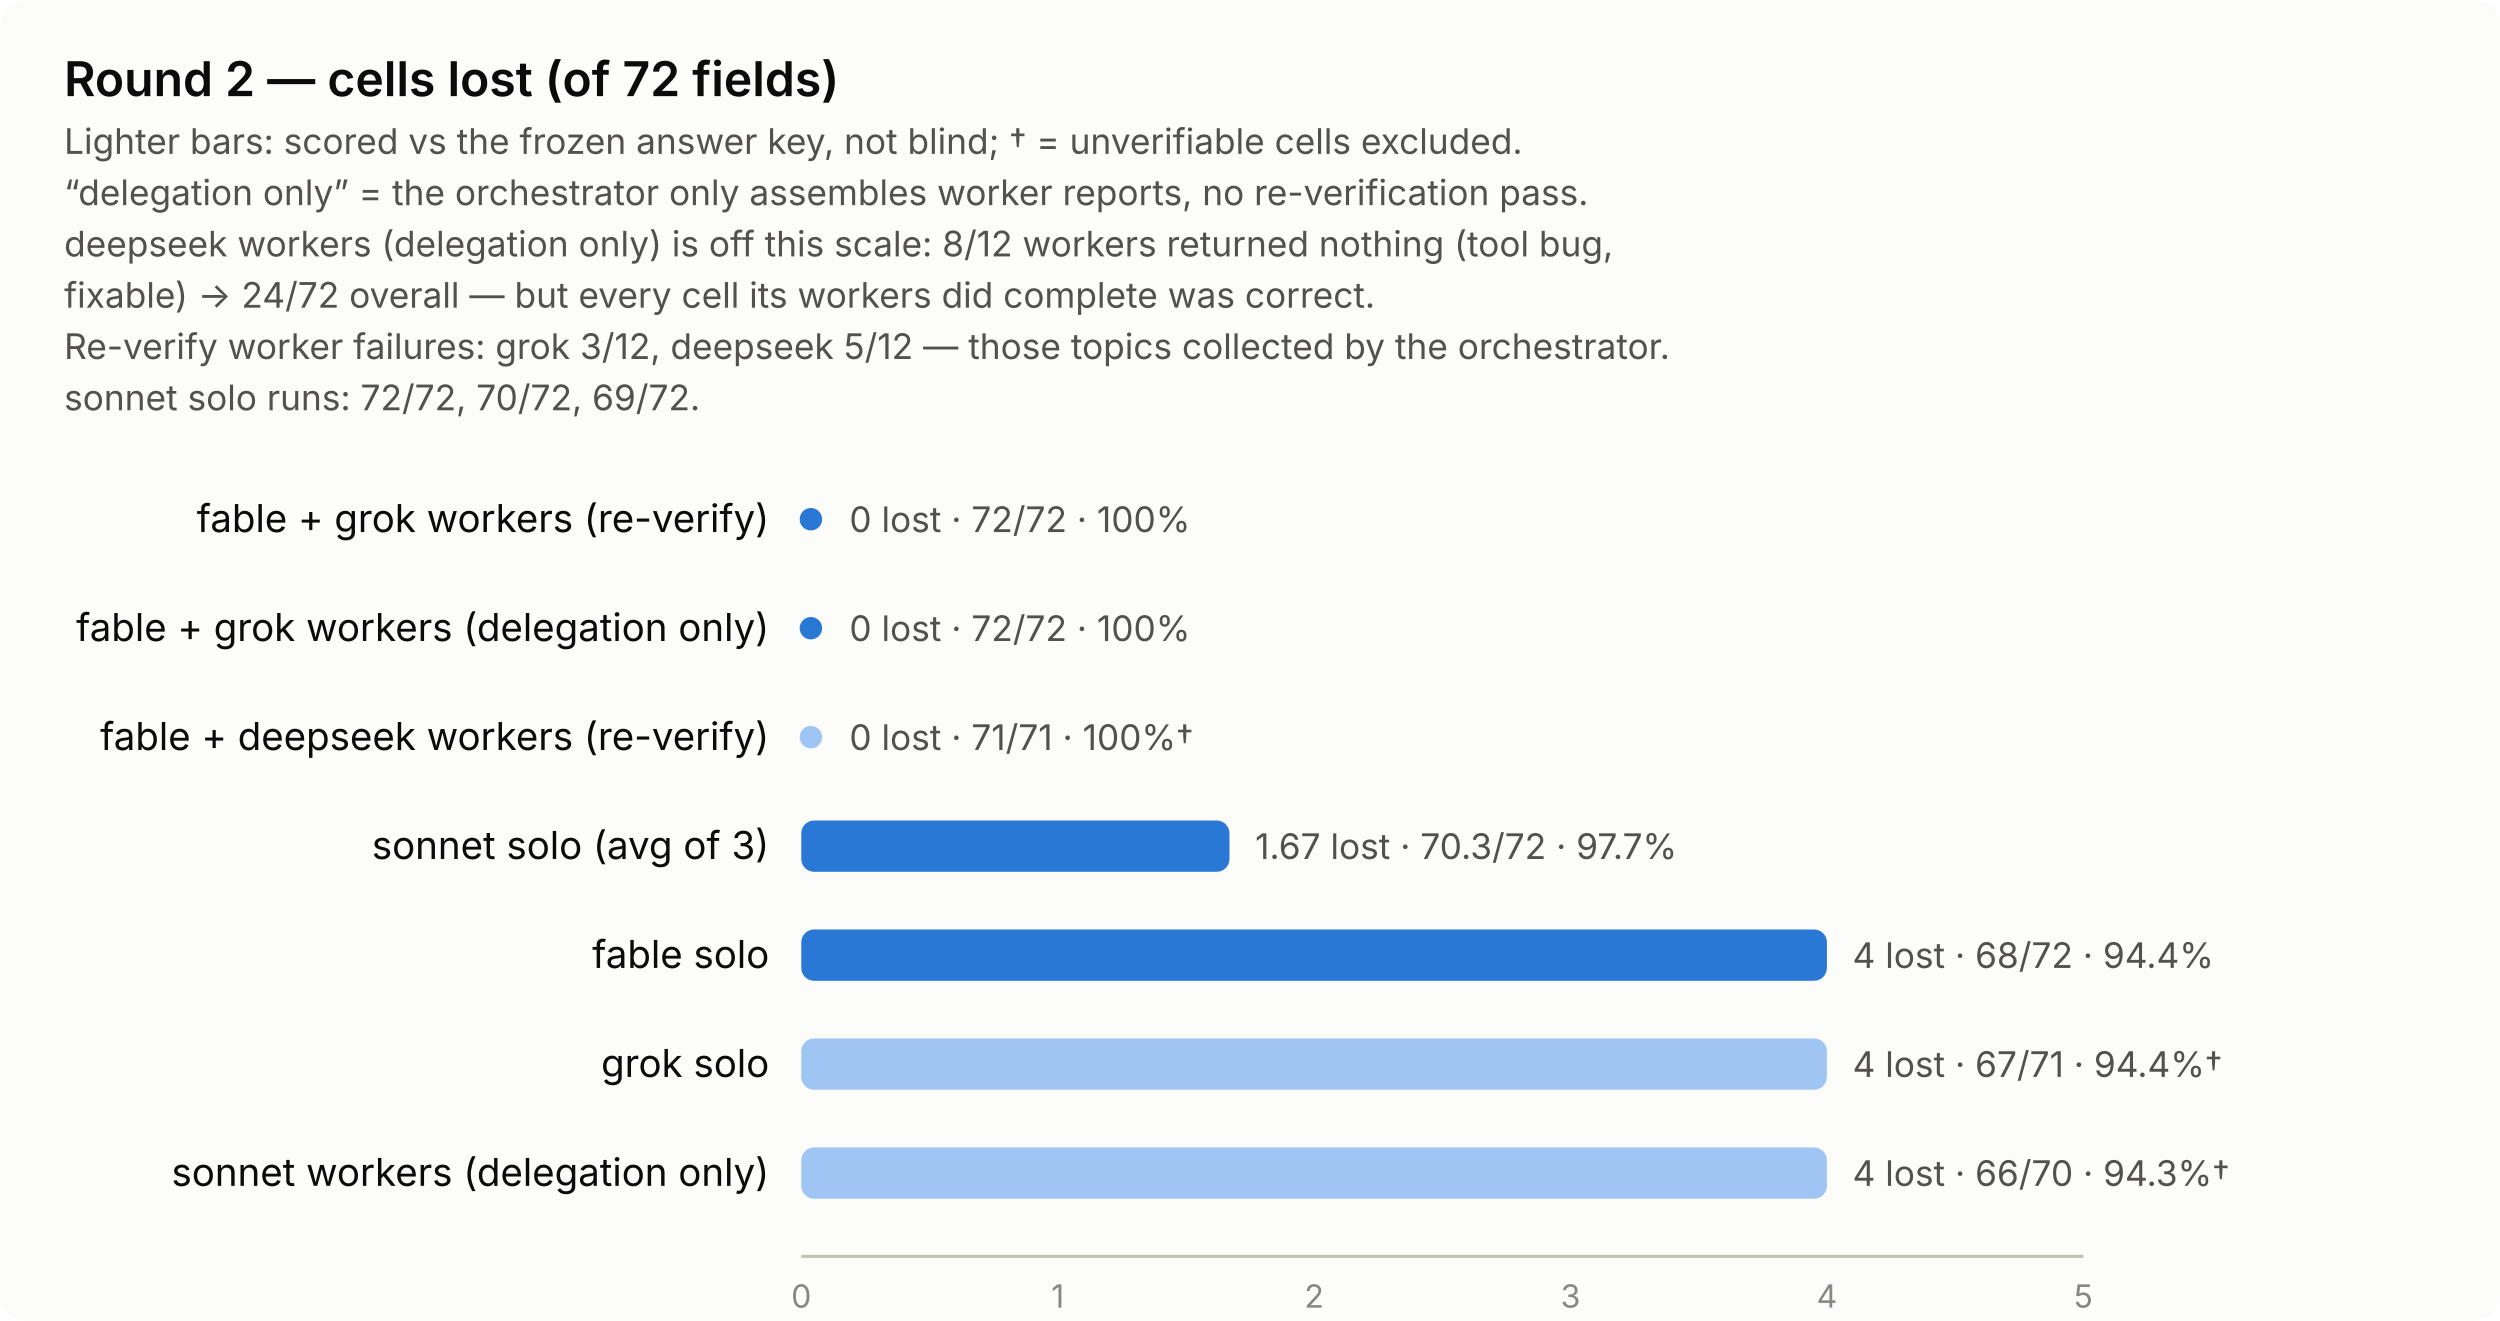
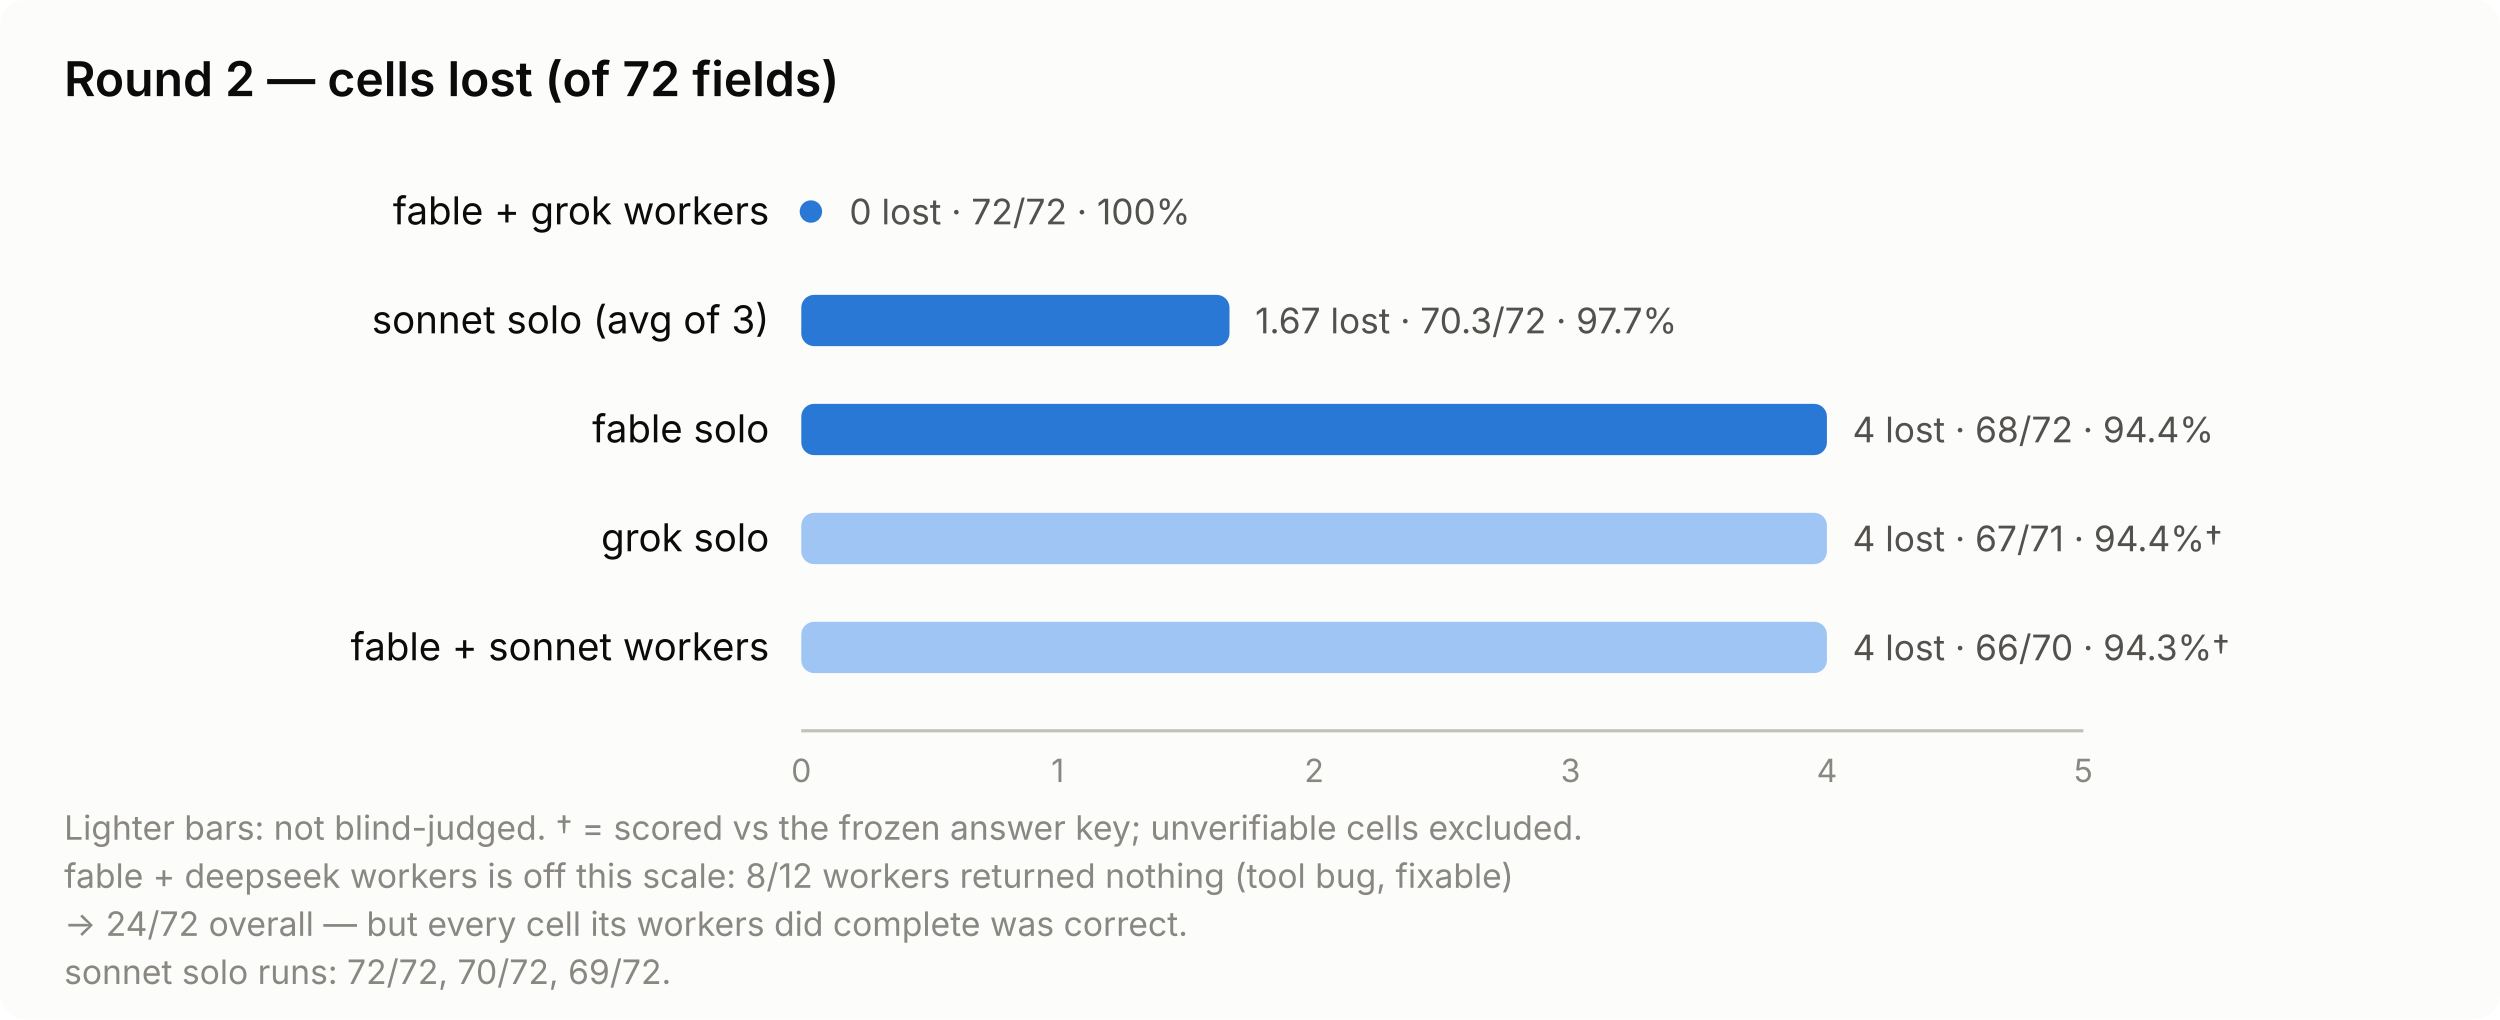
- <svg xmlns="http://www.w3.org/2000/svg" viewBox="0 0 780 412" width="780" height="412" role="img" aria-label="Round 2 cells lost per configuration">
-   <rect width="780" height="412" rx="8" fill="#fcfcfb" />
+ <svg xmlns="http://www.w3.org/2000/svg" viewBox="0 0 780 318" width="780" height="318" role="img" aria-label="Round 2 cells lost per configuration">
+   <rect width="780" height="318" rx="8" fill="#fcfcfb" />
  <text x="20" y="30" font-size="15" fill="#0b0b0b" text-anchor="start" font-weight="600" font-family="system-ui,-apple-system,Segoe UI,sans-serif">Round 2 — cells lost (of 72 fields)</text>
-   <text x="20" y="48" font-size="11" fill="#52514e" text-anchor="start" font-weight="normal" font-family="system-ui,-apple-system,Segoe UI,sans-serif">Lighter bars: scored vs the frozen answer key, not blind; † = unverifiable cells excluded.</text>
-   <text x="20" y="64" font-size="11" fill="#52514e" text-anchor="start" font-weight="normal" font-family="system-ui,-apple-system,Segoe UI,sans-serif">“delegation only” = the orchestrator only assembles worker reports, no re-verification pass.</text>
-   <text x="20" y="80" font-size="11" fill="#52514e" text-anchor="start" font-weight="normal" font-family="system-ui,-apple-system,Segoe UI,sans-serif">deepseek workers (delegation only) is off this scale: 8/12 workers returned nothing (tool bug,</text>
-   <text x="20" y="96" font-size="11" fill="#52514e" text-anchor="start" font-weight="normal" font-family="system-ui,-apple-system,Segoe UI,sans-serif">fixable) → 24/72 overall — but every cell its workers did complete was correct.</text>
-   <text x="20" y="112" font-size="11" fill="#52514e" text-anchor="start" font-weight="normal" font-family="system-ui,-apple-system,Segoe UI,sans-serif">Re-verify worker failures: grok 3/12, deepseek 5/12 — those topics collected by the orchestrator.</text>
-   <text x="20" y="128" font-size="11" fill="#52514e" text-anchor="start" font-weight="normal" font-family="system-ui,-apple-system,Segoe UI,sans-serif">sonnet solo runs: 72/72, 70/72, 69/72.</text>
-   <text x="240" y="166" font-size="12" fill="#0b0b0b" text-anchor="end" font-weight="normal" font-family="system-ui,-apple-system,Segoe UI,sans-serif">fable + grok workers (re-verify)</text>
-   <circle cx="253" cy="162" r="3.5" fill="#2a78d6" />
-   <text x="265" y="166" font-size="11" fill="#52514e" text-anchor="start" font-weight="normal" font-family="system-ui,-apple-system,Segoe UI,sans-serif">0 lost · 72/72 · 100%</text>
-   <text x="240" y="200" font-size="12" fill="#0b0b0b" text-anchor="end" font-weight="normal" font-family="system-ui,-apple-system,Segoe UI,sans-serif">fable + grok workers (delegation only)</text>
-   <circle cx="253" cy="196" r="3.5" fill="#2a78d6" />
-   <text x="265" y="200" font-size="11" fill="#52514e" text-anchor="start" font-weight="normal" font-family="system-ui,-apple-system,Segoe UI,sans-serif">0 lost · 72/72 · 100%</text>
-   <text x="240" y="234" font-size="12" fill="#0b0b0b" text-anchor="end" font-weight="normal" font-family="system-ui,-apple-system,Segoe UI,sans-serif">fable + deepseek workers (re-verify)</text>
-   <circle cx="253" cy="230" r="3.5" fill="#9ec5f4" />
-   <text x="265" y="234" font-size="11" fill="#52514e" text-anchor="start" font-weight="normal" font-family="system-ui,-apple-system,Segoe UI,sans-serif">0 lost · 71/71 · 100%†</text>
-   <text x="240" y="268" font-size="12" fill="#0b0b0b" text-anchor="end" font-weight="normal" font-family="system-ui,-apple-system,Segoe UI,sans-serif">sonnet solo (avg of 3)</text>
-   <rect x="250" y="256" width="133.6" height="16" rx="4" fill="#2a78d6" />
-   <text x="391.6" y="268" font-size="11" fill="#52514e" text-anchor="start" font-weight="normal" font-family="system-ui,-apple-system,Segoe UI,sans-serif">1.67 lost · 70.3/72 · 97.7%</text>
-   <text x="240" y="302" font-size="12" fill="#0b0b0b" text-anchor="end" font-weight="normal" font-family="system-ui,-apple-system,Segoe UI,sans-serif">fable solo</text>
-   <rect x="250" y="290" width="320.0" height="16" rx="4" fill="#2a78d6" />
-   <text x="578.0" y="302" font-size="11" fill="#52514e" text-anchor="start" font-weight="normal" font-family="system-ui,-apple-system,Segoe UI,sans-serif">4 lost · 68/72 · 94.4%</text>
-   <text x="240" y="336" font-size="12" fill="#0b0b0b" text-anchor="end" font-weight="normal" font-family="system-ui,-apple-system,Segoe UI,sans-serif">grok solo</text>
-   <rect x="250" y="324" width="320.0" height="16" rx="4" fill="#9ec5f4" />
-   <text x="578.0" y="336" font-size="11" fill="#52514e" text-anchor="start" font-weight="normal" font-family="system-ui,-apple-system,Segoe UI,sans-serif">4 lost · 67/71 · 94.4%†</text>
-   <text x="240" y="370" font-size="12" fill="#0b0b0b" text-anchor="end" font-weight="normal" font-family="system-ui,-apple-system,Segoe UI,sans-serif">sonnet workers (delegation only)</text>
-   <rect x="250" y="358" width="320.0" height="16" rx="4" fill="#9ec5f4" />
-   <text x="578.0" y="370" font-size="11" fill="#52514e" text-anchor="start" font-weight="normal" font-family="system-ui,-apple-system,Segoe UI,sans-serif">4 lost · 66/70 · 94.3%†</text>
-   <line x1="250" y1="392" x2="650" y2="392" stroke="#c3c2b7" stroke-width="1" />
-   <text x="250.0" y="408" font-size="10" fill="#898781" text-anchor="middle" font-weight="normal" font-family="system-ui,-apple-system,Segoe UI,sans-serif">0</text>
-   <text x="330.0" y="408" font-size="10" fill="#898781" text-anchor="middle" font-weight="normal" font-family="system-ui,-apple-system,Segoe UI,sans-serif">1</text>
-   <text x="410.0" y="408" font-size="10" fill="#898781" text-anchor="middle" font-weight="normal" font-family="system-ui,-apple-system,Segoe UI,sans-serif">2</text>
-   <text x="490.0" y="408" font-size="10" fill="#898781" text-anchor="middle" font-weight="normal" font-family="system-ui,-apple-system,Segoe UI,sans-serif">3</text>
-   <text x="570.0" y="408" font-size="10" fill="#898781" text-anchor="middle" font-weight="normal" font-family="system-ui,-apple-system,Segoe UI,sans-serif">4</text>
-   <text x="650.0" y="408" font-size="10" fill="#898781" text-anchor="middle" font-weight="normal" font-family="system-ui,-apple-system,Segoe UI,sans-serif">5</text>
+   <text x="240" y="70" font-size="12" fill="#0b0b0b" text-anchor="end" font-weight="normal" font-family="system-ui,-apple-system,Segoe UI,sans-serif">fable + grok workers</text>
+   <circle cx="253" cy="66" r="3.5" fill="#2a78d6" />
+   <text x="265" y="70" font-size="11" fill="#52514e" text-anchor="start" font-weight="normal" font-family="system-ui,-apple-system,Segoe UI,sans-serif">0 lost · 72/72 · 100%</text>
+   <text x="240" y="104" font-size="12" fill="#0b0b0b" text-anchor="end" font-weight="normal" font-family="system-ui,-apple-system,Segoe UI,sans-serif">sonnet solo (avg of 3)</text>
+   <rect x="250" y="92" width="133.6" height="16" rx="4" fill="#2a78d6" />
+   <text x="391.6" y="104" font-size="11" fill="#52514e" text-anchor="start" font-weight="normal" font-family="system-ui,-apple-system,Segoe UI,sans-serif">1.67 lost · 70.3/72 · 97.7%</text>
+   <text x="240" y="138" font-size="12" fill="#0b0b0b" text-anchor="end" font-weight="normal" font-family="system-ui,-apple-system,Segoe UI,sans-serif">fable solo</text>
+   <rect x="250" y="126" width="320.0" height="16" rx="4" fill="#2a78d6" />
+   <text x="578.0" y="138" font-size="11" fill="#52514e" text-anchor="start" font-weight="normal" font-family="system-ui,-apple-system,Segoe UI,sans-serif">4 lost · 68/72 · 94.4%</text>
+   <text x="240" y="172" font-size="12" fill="#0b0b0b" text-anchor="end" font-weight="normal" font-family="system-ui,-apple-system,Segoe UI,sans-serif">grok solo</text>
+   <rect x="250" y="160" width="320.0" height="16" rx="4" fill="#9ec5f4" />
+   <text x="578.0" y="172" font-size="11" fill="#52514e" text-anchor="start" font-weight="normal" font-family="system-ui,-apple-system,Segoe UI,sans-serif">4 lost · 67/71 · 94.4%†</text>
+   <text x="240" y="206" font-size="12" fill="#0b0b0b" text-anchor="end" font-weight="normal" font-family="system-ui,-apple-system,Segoe UI,sans-serif">fable + sonnet workers</text>
+   <rect x="250" y="194" width="320.0" height="16" rx="4" fill="#9ec5f4" />
+   <text x="578.0" y="206" font-size="11" fill="#52514e" text-anchor="start" font-weight="normal" font-family="system-ui,-apple-system,Segoe UI,sans-serif">4 lost · 66/70 · 94.3%†</text>
+   <line x1="250" y1="228" x2="650" y2="228" stroke="#c3c2b7" stroke-width="1" />
+   <text x="250.0" y="244" font-size="10" fill="#898781" text-anchor="middle" font-weight="normal" font-family="system-ui,-apple-system,Segoe UI,sans-serif">0</text>
+   <text x="330.0" y="244" font-size="10" fill="#898781" text-anchor="middle" font-weight="normal" font-family="system-ui,-apple-system,Segoe UI,sans-serif">1</text>
+   <text x="410.0" y="244" font-size="10" fill="#898781" text-anchor="middle" font-weight="normal" font-family="system-ui,-apple-system,Segoe UI,sans-serif">2</text>
+   <text x="490.0" y="244" font-size="10" fill="#898781" text-anchor="middle" font-weight="normal" font-family="system-ui,-apple-system,Segoe UI,sans-serif">3</text>
+   <text x="570.0" y="244" font-size="10" fill="#898781" text-anchor="middle" font-weight="normal" font-family="system-ui,-apple-system,Segoe UI,sans-serif">4</text>
+   <text x="650.0" y="244" font-size="10" fill="#898781" text-anchor="middle" font-weight="normal" font-family="system-ui,-apple-system,Segoe UI,sans-serif">5</text>
+   <text x="20" y="262" font-size="10.5" fill="#898781" text-anchor="start" font-weight="normal" font-family="system-ui,-apple-system,Segoe UI,sans-serif">Lighter bars: not blind-judged. † = scored vs the frozen answer key; unverifiable cells excluded.</text>
+   <text x="20" y="277" font-size="10.5" fill="#898781" text-anchor="start" font-weight="normal" font-family="system-ui,-apple-system,Segoe UI,sans-serif">fable + deepseek workers is off this scale: 8/12 workers returned nothing (tool bug, fixable)</text>
+   <text x="20" y="292" font-size="10.5" fill="#898781" text-anchor="start" font-weight="normal" font-family="system-ui,-apple-system,Segoe UI,sans-serif">→ 24/72 overall — but every cell its workers did complete was correct.</text>
+   <text x="20" y="307" font-size="10.5" fill="#898781" text-anchor="start" font-weight="normal" font-family="system-ui,-apple-system,Segoe UI,sans-serif">sonnet solo runs: 72/72, 70/72, 69/72.</text>
</svg>
